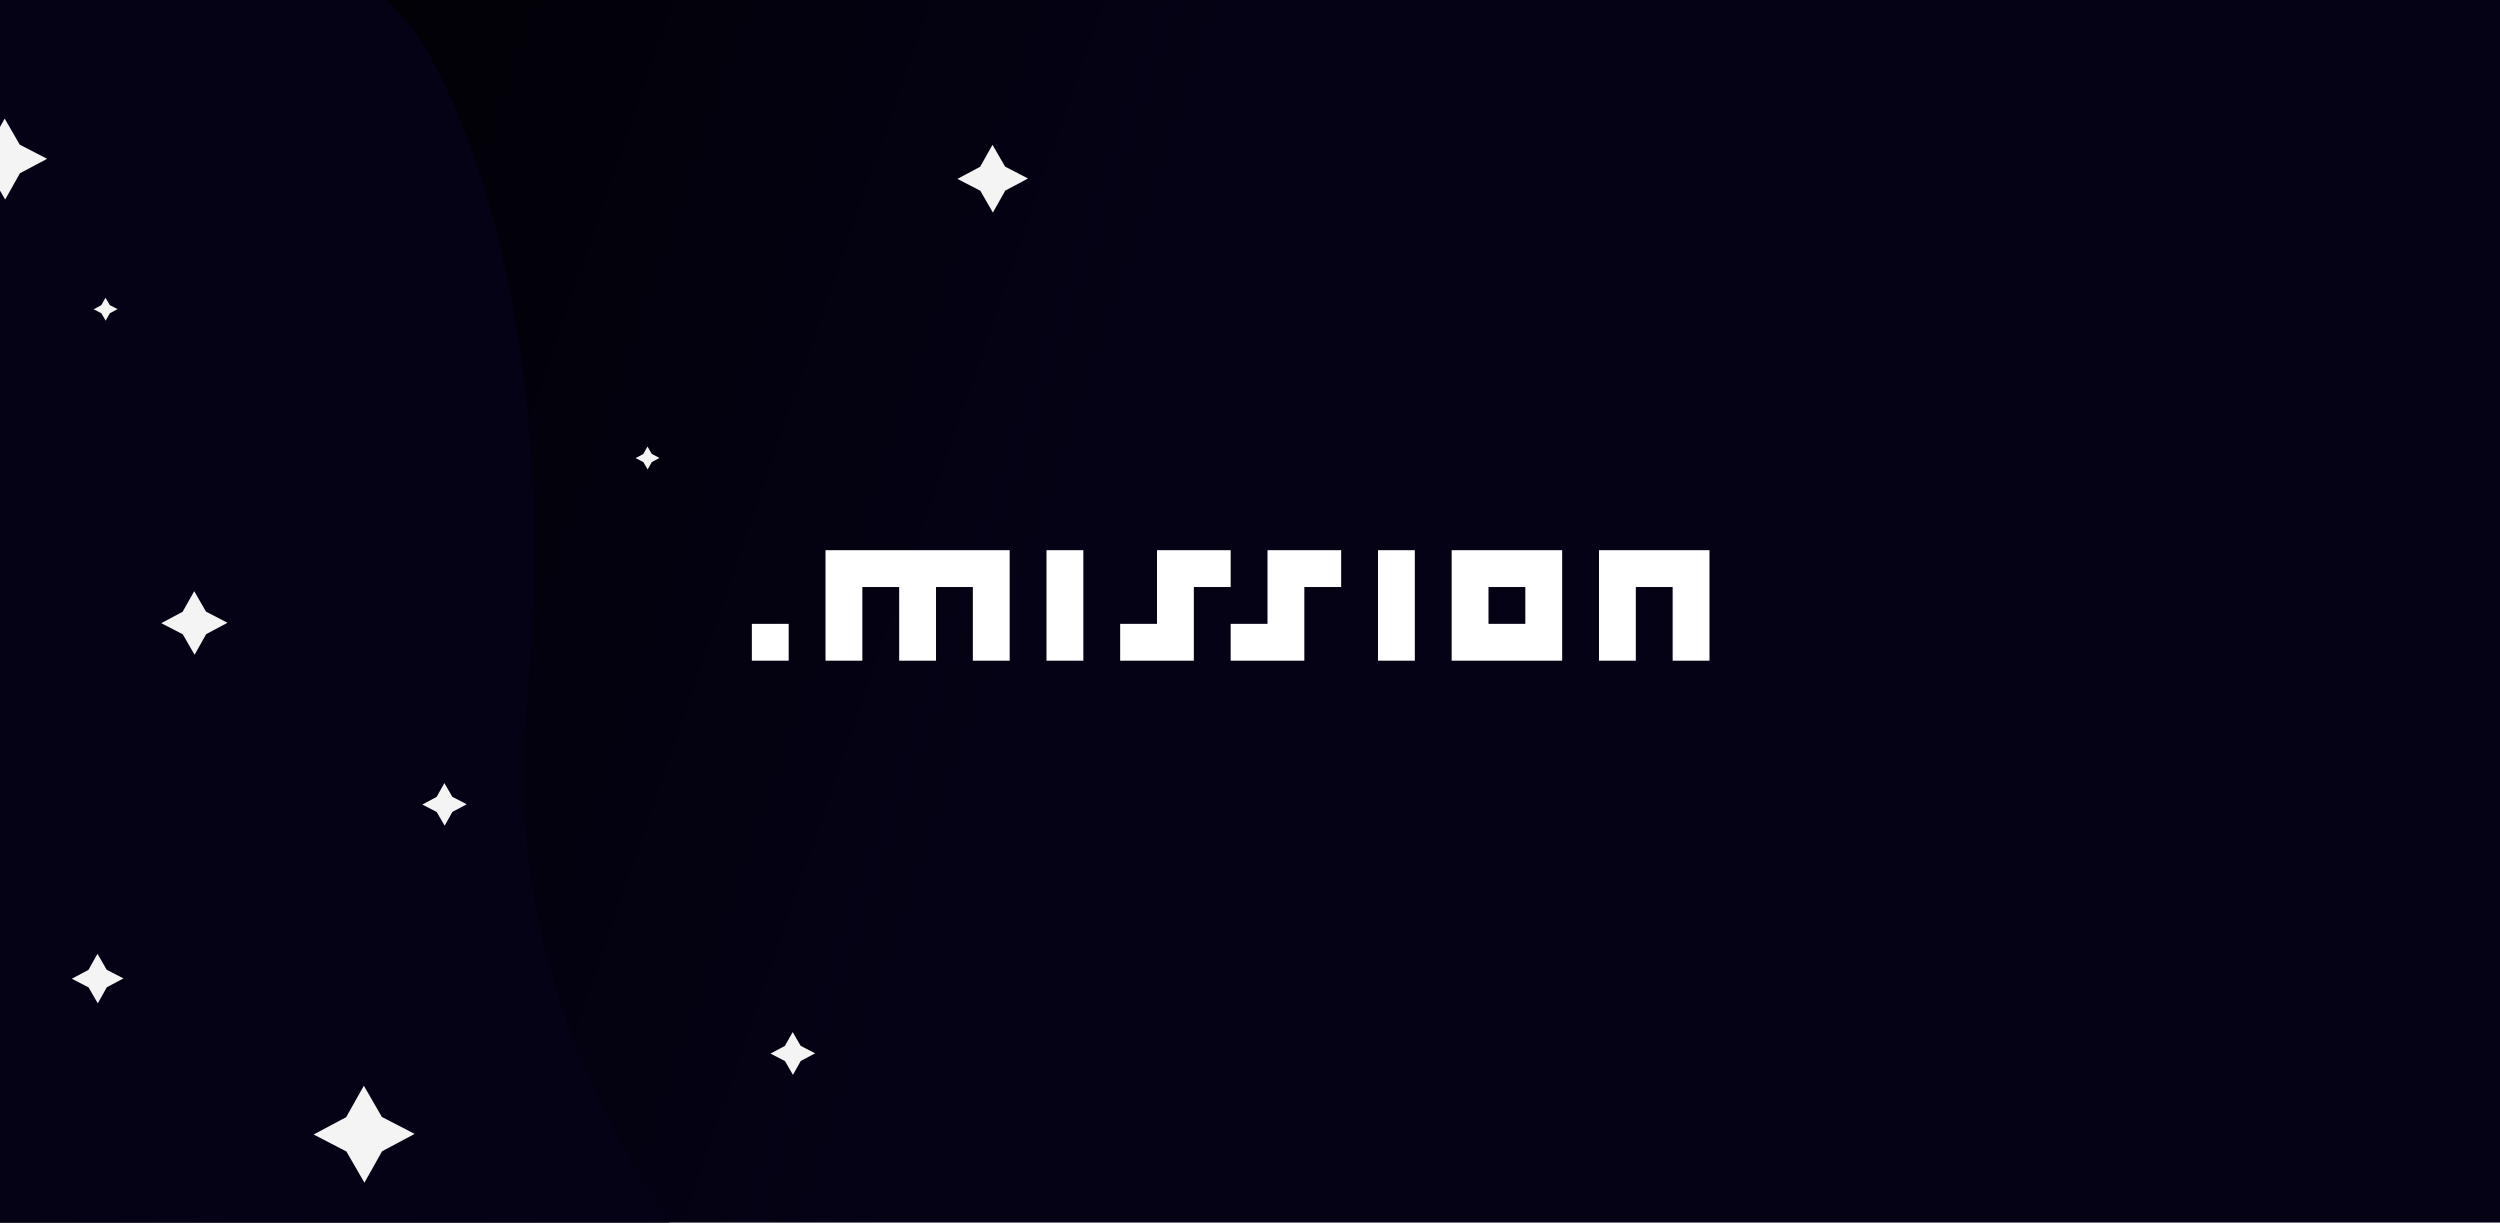
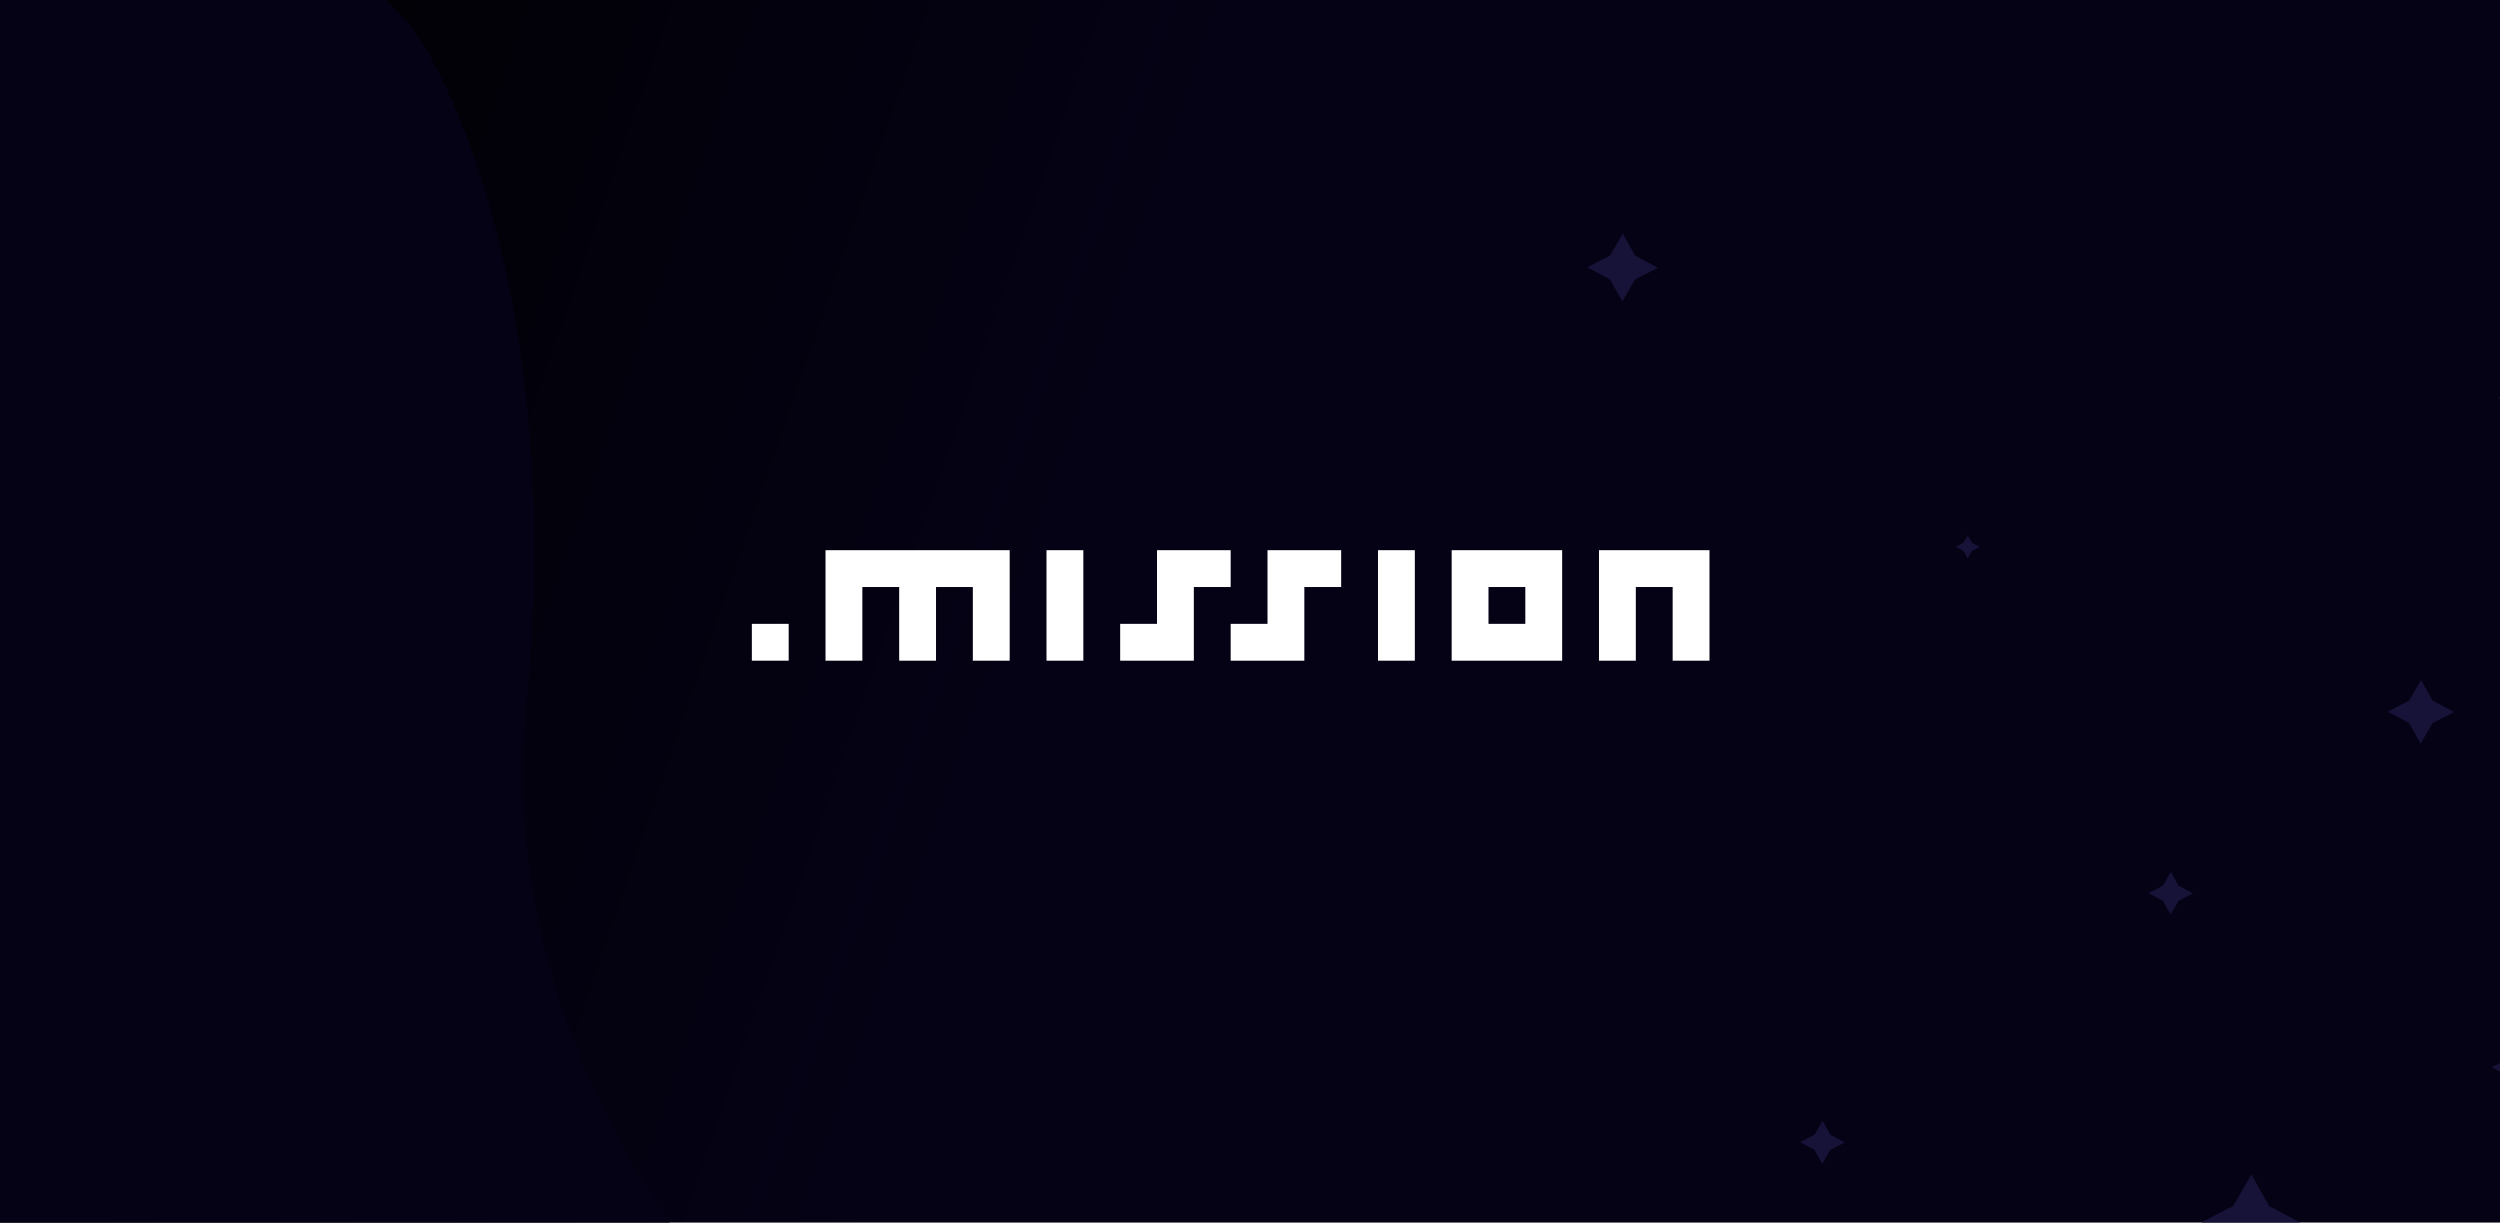
<svg xmlns="http://www.w3.org/2000/svg" width="1366" height="668" viewBox="0 0 1366 668" fill="none">
  <g clip-path="url(#clip0)">
    <rect width="1366" height="668" fill="#050216" />
    <rect width="1366" height="672" fill="url(#paint0_linear)" />
-     <path d="M287.811 383.906C268.848 581.76 402.083 729.767 471.07 779.039L-217.024 778.109L-223 -220.885L75.506 -217.625C0.592 -170.438 200.627 -19.162 226.024 16.51C254.521 56.537 306.774 186.053 287.811 383.906Z" fill="#050216" />
-     <path d="M433.262 587.311L428.906 579.771L420.999 575.682L428.857 571.496L433.122 563.908L437.479 571.445L445.387 575.536L437.529 579.72L433.262 587.311Z" fill="#F4F4F4" />
-     <path d="M242.952 451.172L238.616 443.667L230.744 439.596L238.567 435.431L242.813 427.874L247.149 435.38L255.018 439.451L247.198 443.615L242.952 451.172Z" fill="#F4F4F4" />
-     <path d="M106.317 357.768L99.849 346.574L88.111 340.501L99.776 334.289L106.11 323.018L112.578 334.212L124.319 340.285L112.651 346.498L106.317 357.768Z" fill="#F4F4F4" />
-     <path d="M542.519 116.153L535.627 104.223L523.116 97.751L535.548 91.13L542.298 79.118L549.191 91.049L561.704 97.52L549.269 104.141L542.519 116.153Z" fill="#F4F4F4" />
-     <path d="M57.732 175.218L55.396 171.177L51.157 168.984L55.37 166.74L57.657 162.671L59.996 166.712L64.235 168.906L60.023 171.15L57.732 175.218Z" fill="#F4F4F4" />
-     <path d="M353.867 256.532L351.531 252.489L347.292 250.295L351.505 248.051L353.792 243.982L356.128 248.024L360.367 250.217L356.155 252.461L353.867 256.532Z" fill="#F4F4F4" />
-     <path d="M53.425 548.228L48.386 539.506L39.238 534.774L48.329 529.934L53.264 521.155L58.305 529.874L67.448 534.606L58.363 539.446L53.425 548.228Z" fill="#F4F4F4" />
-     <path d="M199.121 646.219L189.258 629.154L171.359 619.896L189.146 610.422L198.804 593.24L208.665 610.305L226.567 619.566L208.777 629.037L199.121 646.219Z" fill="#F4F4F4" />
-     <path d="M2.824 109.034L-5.41 94.785L-20.352 87.053L-5.503 79.147L2.559 64.801L10.792 79.049L25.737 86.777L10.886 94.688L2.824 109.034Z" fill="#F4F4F4" />
-     <path d="M387.626 98.529C387.691 98.39 387.745 98.246 387.791 98.099C387.723 98.238 387.68 98.385 387.626 98.529Z" fill="#122220" />
-     <path d="M91.517 166.53C91.46 166.234 91.423 165.933 91.415 165.624C91.478 165.928 91.487 166.229 91.517 166.53Z" fill="#122220" />
+     <path d="M287.809 383.907C268.846 581.761 402.081 729.768 471.068 779.04L-217.026 778.11L-223.002 -220.884L75.504 -217.624C0.59 -170.437 200.625 -19.161 226.022 16.511C254.519 56.538 306.772 186.054 287.809 383.907Z" fill="#050216" />
+     <path d="M995.712 635.853L1000.07 628.314L1007.97 624.225L1000.12 620.039L995.852 612.45L991.494 619.987L983.586 624.079L991.444 628.262L995.712 635.853Z" fill="#171238" />
+     <path d="M1186.02 499.715L1190.36 492.209L1198.23 488.138L1190.41 483.974L1186.16 476.417L1181.82 483.922L1173.95 487.993L1181.77 492.158L1186.02 499.715Z" fill="#171238" />
+     <path d="M1322.66 406.311L1329.12 395.117L1340.86 389.044L1329.2 382.831L1322.86 371.56L1316.4 382.755L1304.65 388.827L1316.32 395.04L1322.66 406.311Z" fill="#171238" />
+     <path d="M886.454 164.695L893.347 152.765L905.857 146.293L893.425 139.673L886.675 127.661L879.782 139.591L867.269 146.063L879.704 152.683L886.454 164.695Z" fill="#171238" />
+     <path d="M1371.24 223.761L1373.58 219.72L1377.82 217.526L1373.6 215.282L1371.32 211.213L1368.98 215.255L1364.74 217.448L1368.95 219.692L1371.24 223.761Z" fill="#171238" />
+     <path d="M1075.11 305.075L1077.44 301.031L1081.68 298.838L1077.47 296.594L1075.18 292.525L1072.84 296.566L1068.61 298.76L1072.82 301.004L1075.11 305.075Z" fill="#171238" />
+     <path d="M1375.55 596.77L1380.59 588.048L1389.74 583.317L1380.64 578.477L1375.71 569.698L1370.67 578.417L1361.52 583.148L1370.61 587.989L1375.55 596.77Z" fill="#171238" />
+     <path d="M1229.85 694.762L1239.72 677.696L1257.61 668.439L1239.83 658.964L1230.17 641.782L1220.31 658.848L1202.41 668.108L1220.2 677.58L1229.85 694.762Z" fill="#171238" />
+     <path d="M1041.35 147.072C1041.28 146.933 1041.23 146.788 1041.18 146.641C1041.25 146.78 1041.29 146.927 1041.35 147.072Z" fill="#122220" />
+     <path d="M1337.46 215.072C1337.51 214.777 1337.55 214.476 1337.56 214.167C1337.5 214.47 1337.49 214.771 1337.46 215.072Z" fill="#122220" />
    <path d="M410.812 361V340.875H430.938V361H410.812ZM531.562 361V320.75H511.438V361H491.312V320.75H471.188V361H451.062V300.625H551.688V361H531.562ZM591.938 300.625V361H571.812V300.625H591.938ZM652.312 320.75V361H612.062V340.875H632.188V300.625H672.438V320.75H652.312ZM712.688 320.75V361H672.438V340.875H692.562V300.625H732.812V320.75H712.688ZM773.062 300.625V361H752.938V300.625H773.062ZM793.188 361V300.625H853.562V361H793.188ZM833.438 320.75H813.312V340.875H833.438V320.75ZM913.938 361V320.75H893.812V361H873.688V300.625H934.062V361H913.938Z" fill="white" />
  </g>
  <defs>
    <linearGradient id="paint0_linear" x1="-4.37103e-07" y1="67.5" x2="616.5" y2="280" gradientUnits="userSpaceOnUse">
      <stop />
      <stop offset="1" stop-opacity="0" />
    </linearGradient>
    <clipPath id="clip0">
      <rect width="1366" height="668" fill="white" />
    </clipPath>
  </defs>
</svg>
